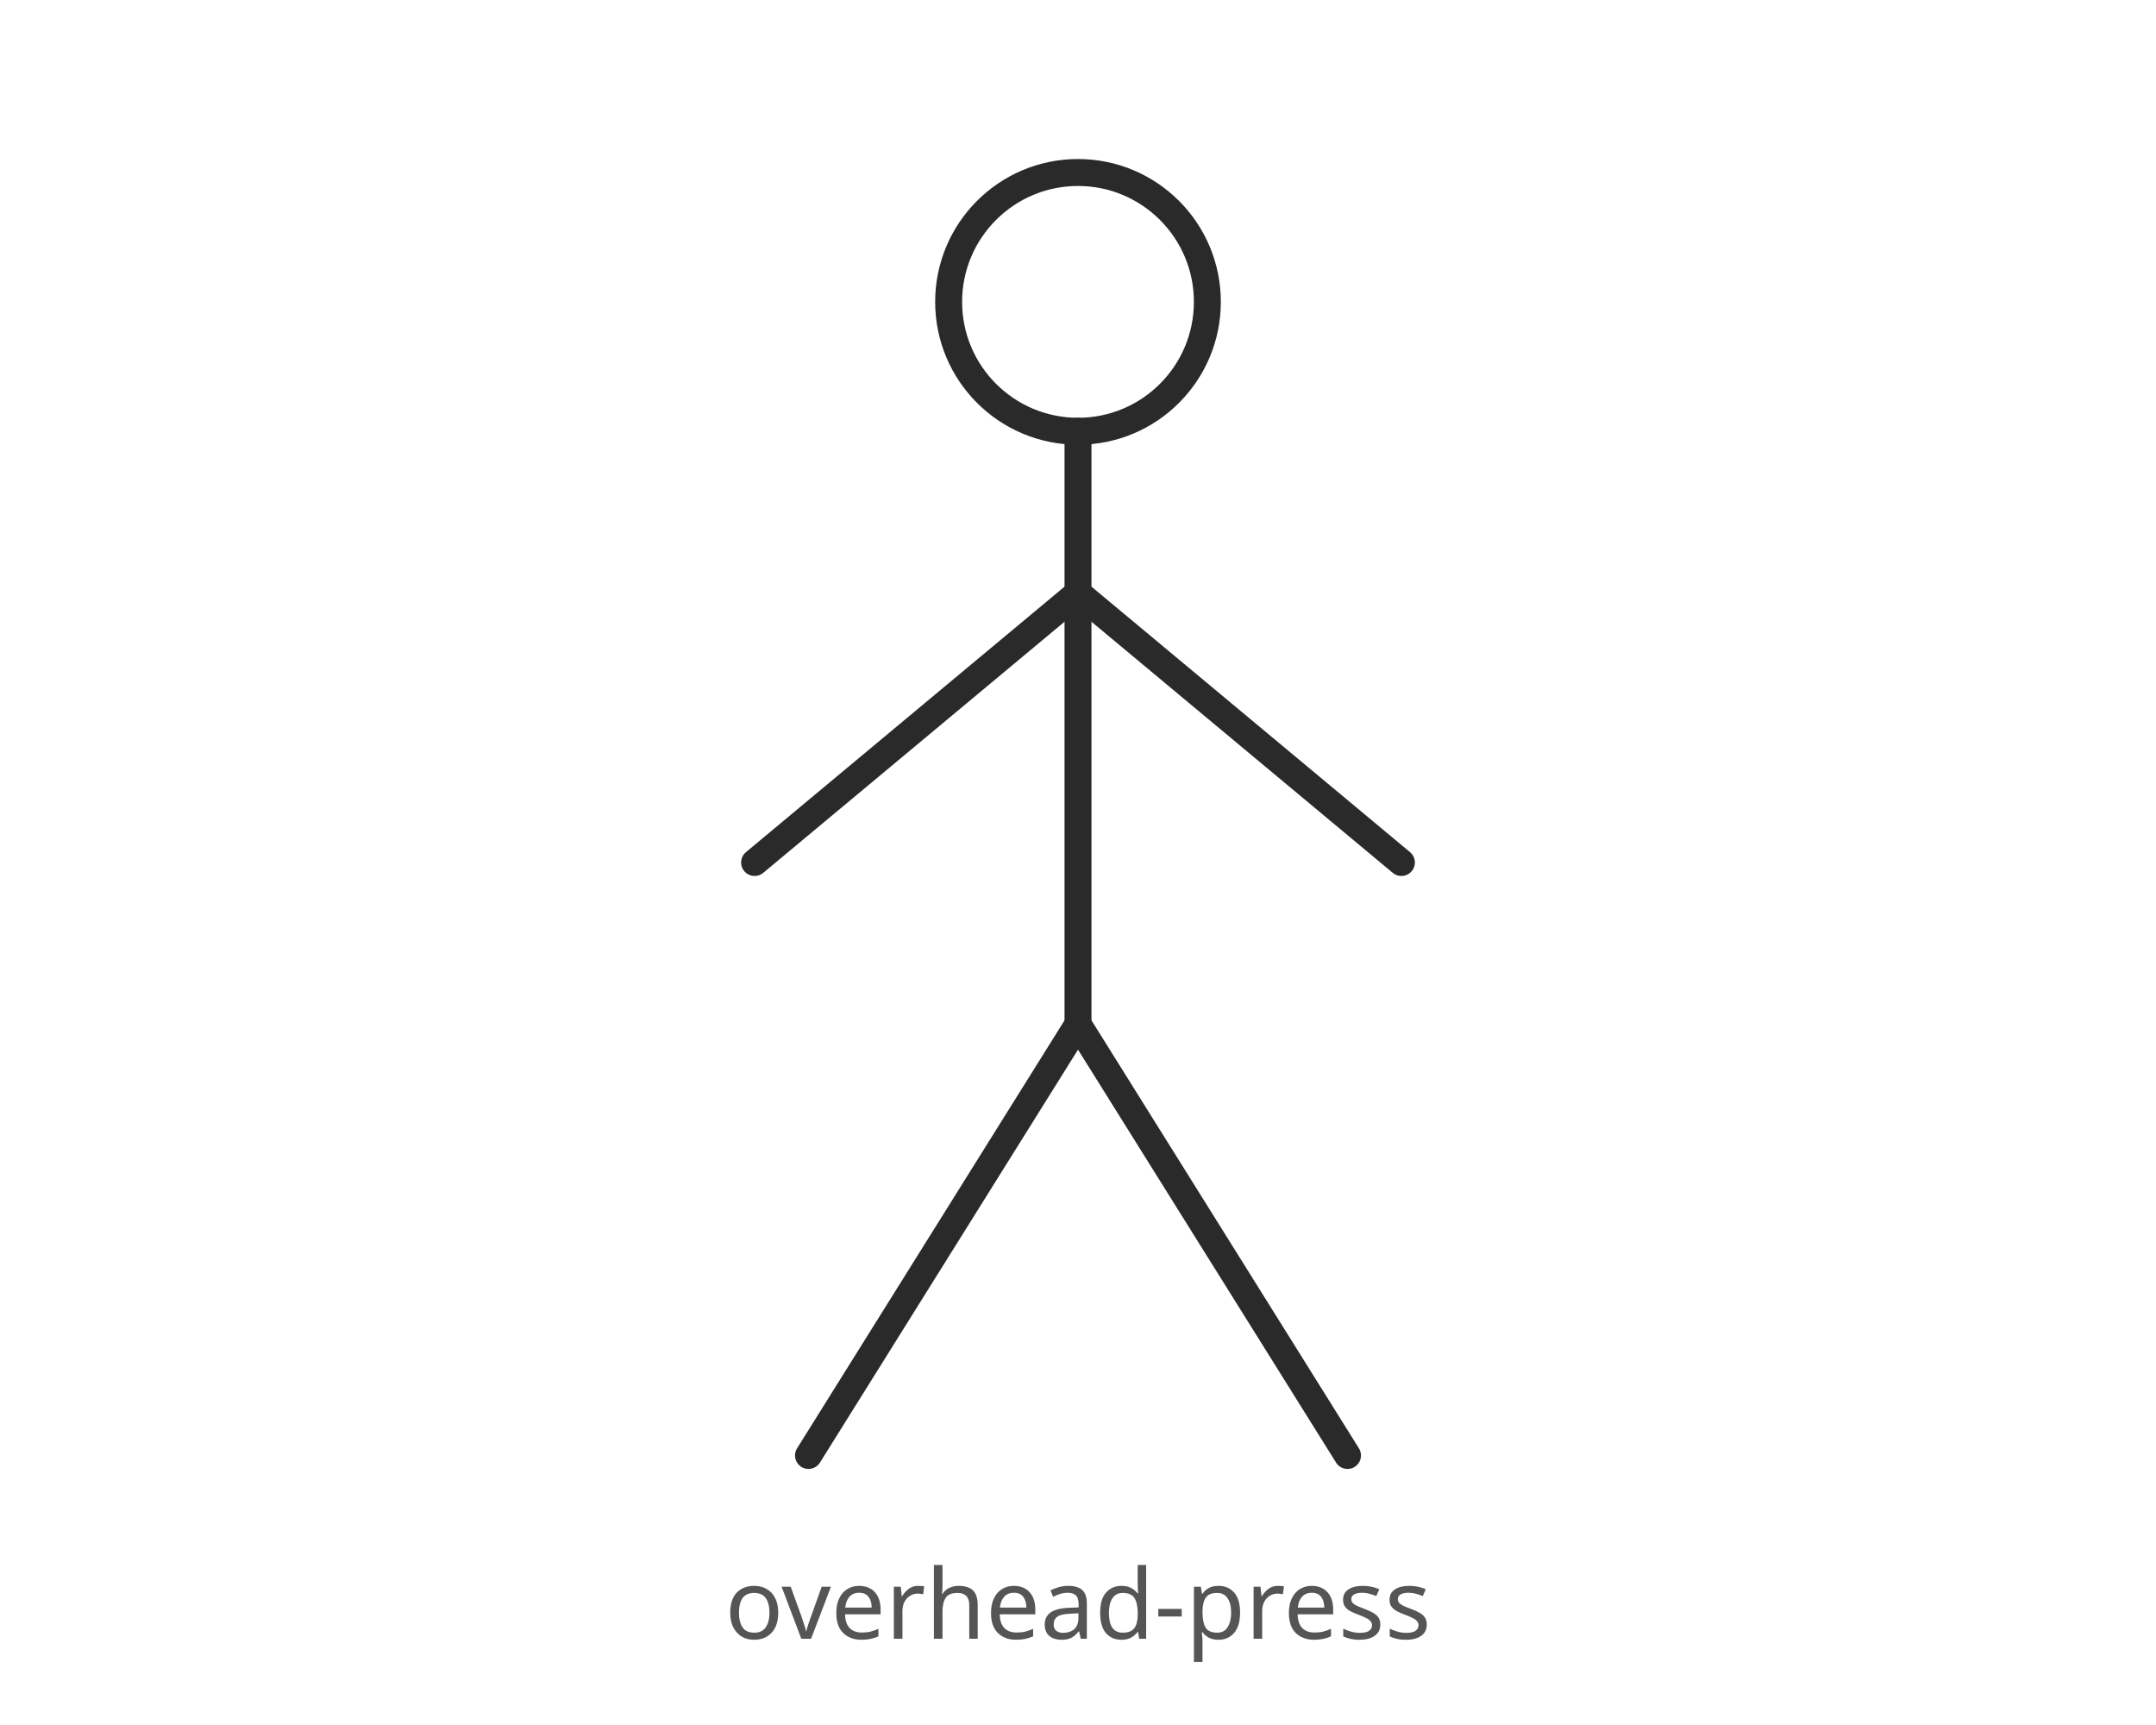
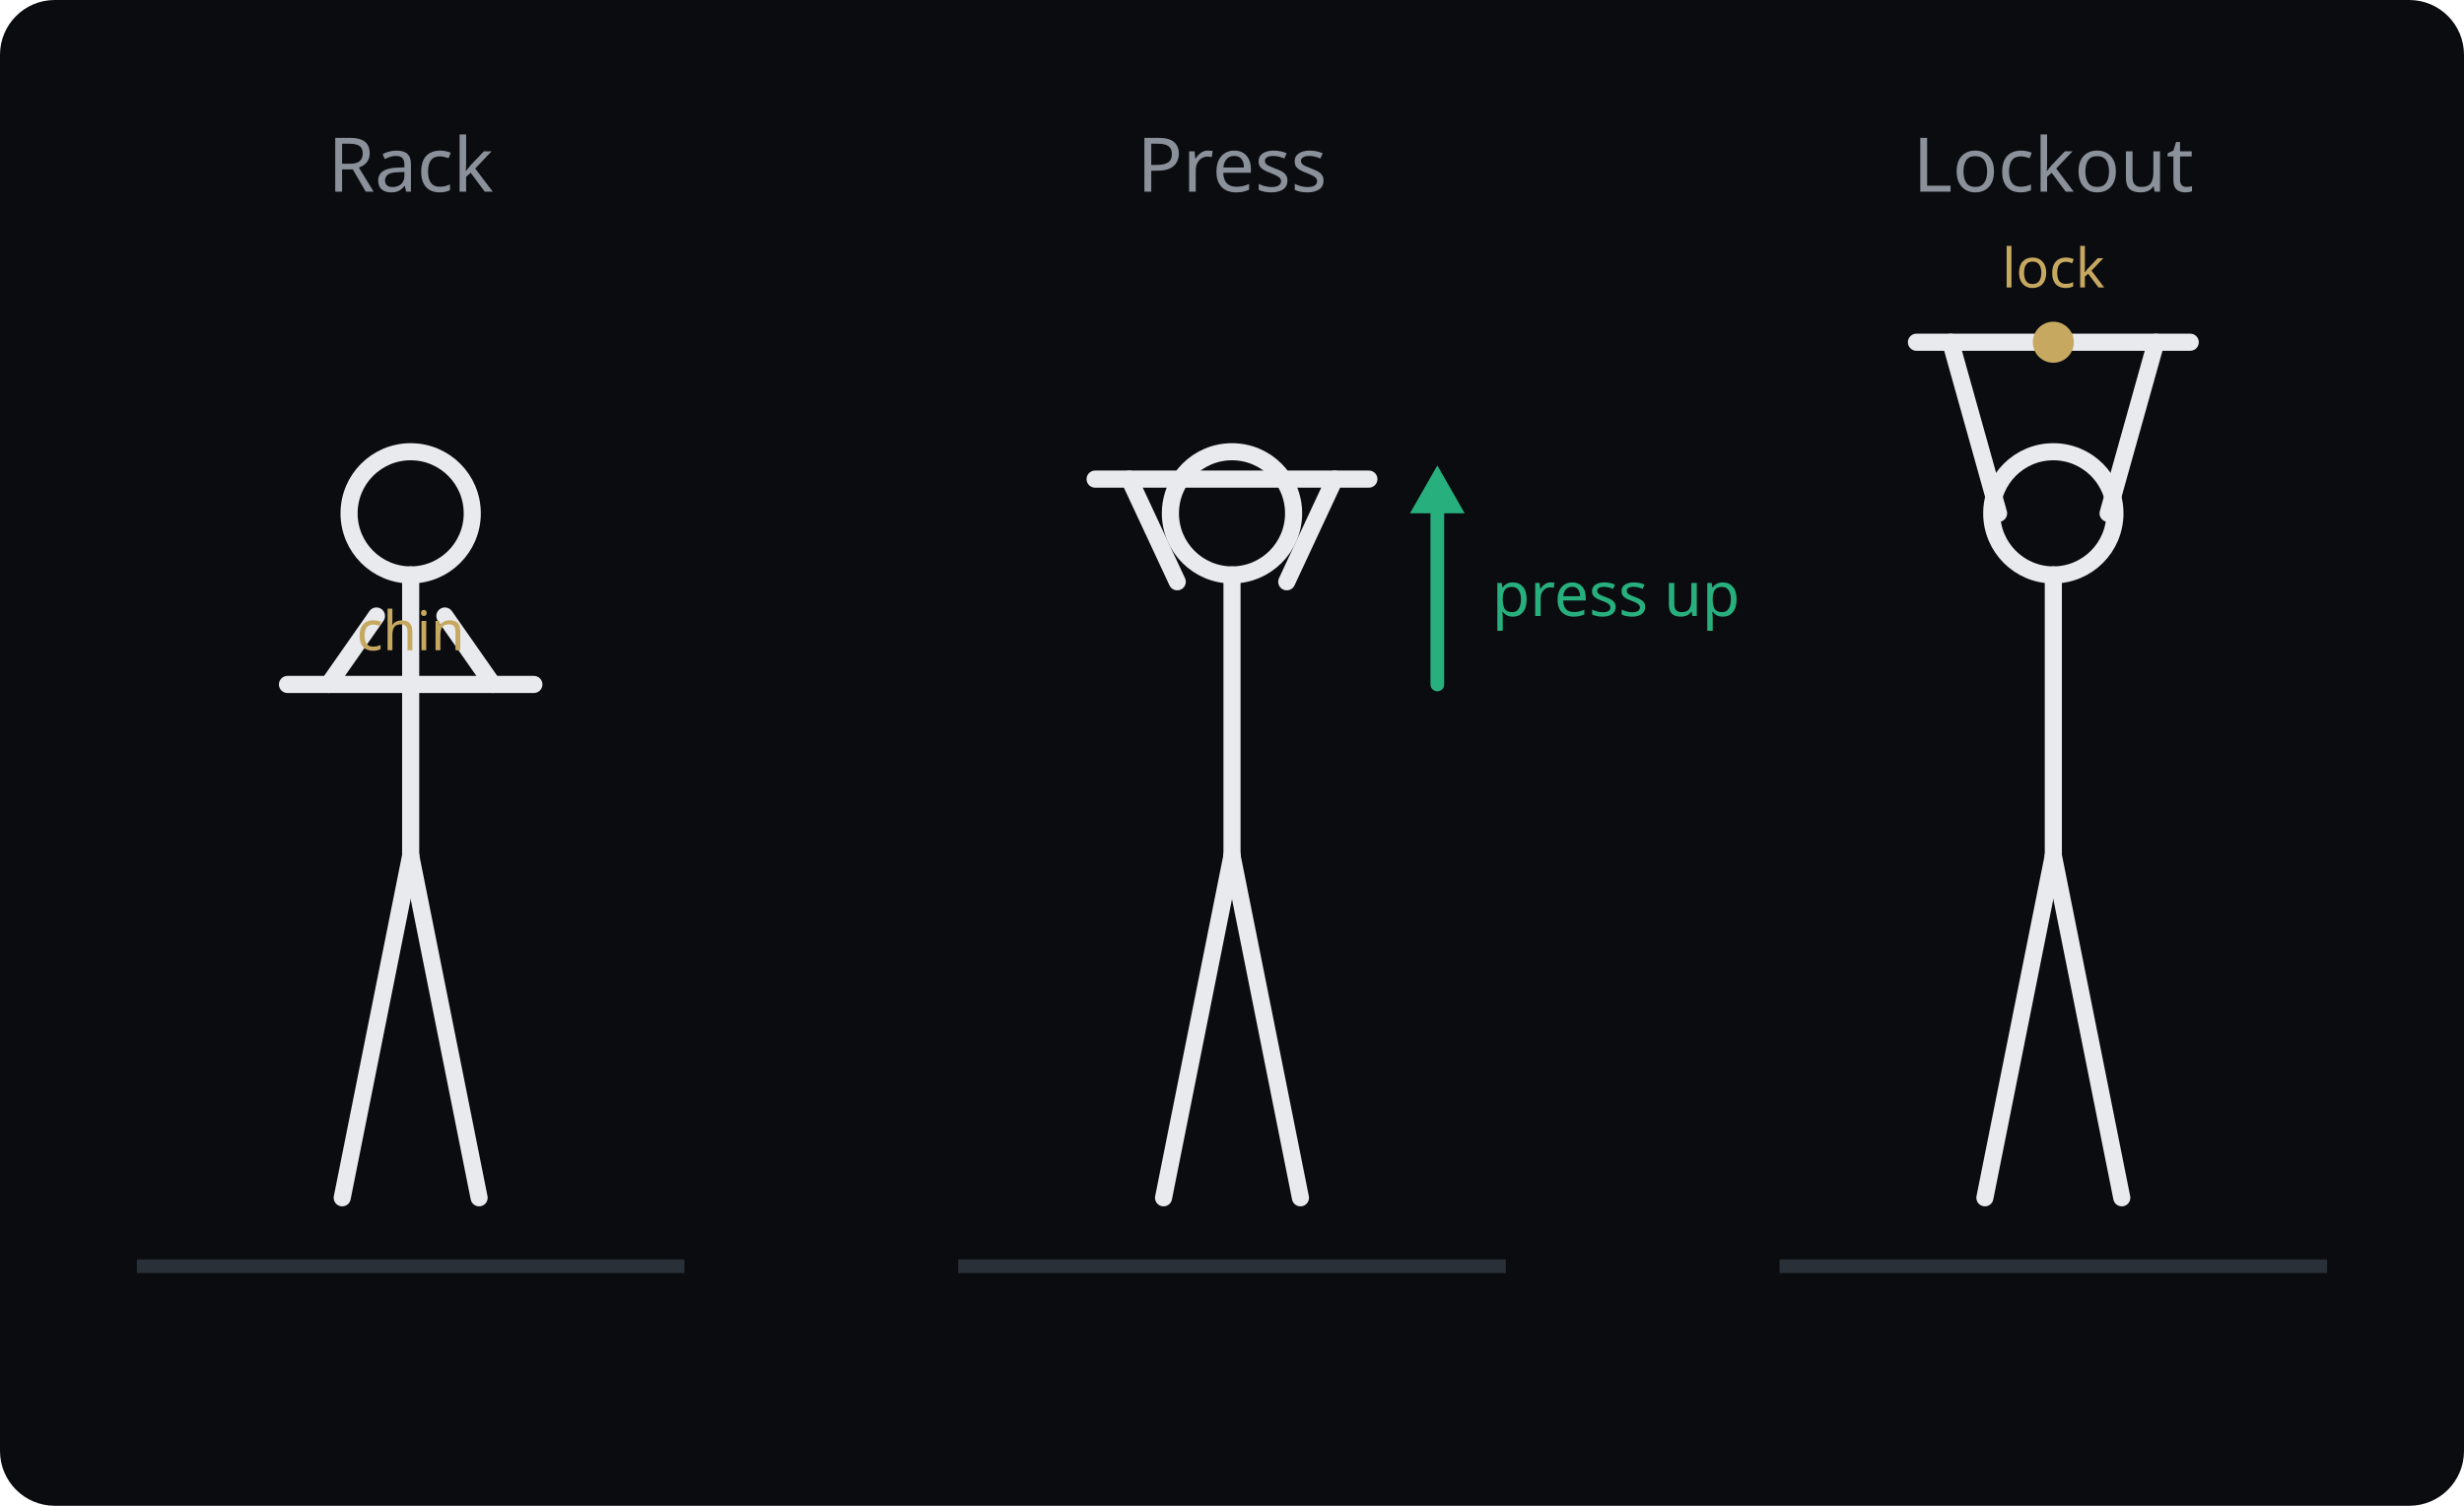
- <svg xmlns="http://www.w3.org/2000/svg" viewBox="0 0 200 160" fill="none" stroke="#2a2a2a" stroke-width="2.5" stroke-linecap="round" stroke-linejoin="round" role="img" aria-label="overhead-press form diagram">
-   <circle cx="100" cy="28" r="12" />
-   <line x1="100" y1="40" x2="100" y2="95" />
-   <line x1="100" y1="55" x2="70" y2="80" />
-   <line x1="100" y1="55" x2="130" y2="80" />
-   <line x1="100" y1="95" x2="75" y2="135" />
-   <line x1="100" y1="95" x2="125" y2="135" />
-   <text x="100" y="152" text-anchor="middle" fill="#555" stroke="none" font-family="system-ui,sans-serif" font-size="9">overhead-press</text>
+ <svg xmlns="http://www.w3.org/2000/svg" viewBox="0 0 360 220" fill="none" role="img" aria-label="Overhead press form: rack, press, lockout">
+   <rect width="360" height="220" fill="#0a0c10" rx="8" />
+   <text x="60" y="28" text-anchor="middle" fill="#8b919a" font-family="system-ui,sans-serif" font-size="11">Rack</text>
+   <text x="180" y="28" text-anchor="middle" fill="#8b919a" font-family="system-ui,sans-serif" font-size="11">Press</text>
+   <text x="300" y="28" text-anchor="middle" fill="#8b919a" font-family="system-ui,sans-serif" font-size="11">Lockout</text>
+   <line x1="20" y1="185" x2="100" y2="185" stroke="#2a3038" stroke-width="2" />
+   <line x1="140" y1="185" x2="220" y2="185" stroke="#2a3038" stroke-width="2" />
+   <line x1="260" y1="185" x2="340" y2="185" stroke="#2a3038" stroke-width="2" />
+   <g stroke="#e8eaed" stroke-width="2.5" stroke-linecap="round" stroke-linejoin="round">
+     <circle cx="60" cy="75" r="9" />
+     <line x1="60" y1="84" x2="60" y2="125" />
+     <line x1="42" y1="100" x2="78" y2="100" />
+     <line x1="48" y1="100" x2="55" y2="90" />
+     <line x1="72" y1="100" x2="65" y2="90" />
+     <line x1="60" y1="125" x2="50" y2="175" />
+     <line x1="60" y1="125" x2="70" y2="175" />
+   </g>
+   <text x="60" y="95" text-anchor="middle" fill="#c7a860" font-family="system-ui,sans-serif" font-size="8">chin</text>
+   <g stroke="#e8eaed" stroke-width="2.5" stroke-linecap="round" stroke-linejoin="round">
+     <circle cx="180" cy="75" r="9" />
+     <line x1="180" y1="84" x2="180" y2="125" />
+     <line x1="160" y1="70" x2="200" y2="70" />
+     <line x1="165" y1="70" x2="172" y2="85" />
+     <line x1="195" y1="70" x2="188" y2="85" />
+     <line x1="180" y1="125" x2="170" y2="175" />
+     <line x1="180" y1="125" x2="190" y2="175" />
+   </g>
+   <path d="M210 100 L210 75" stroke="#27b07d" stroke-width="2" stroke-linecap="round" />
+   <polygon points="206,75 210,68 214,75" fill="#27b07d" />
+   <text x="218" y="90" fill="#27b07d" font-family="system-ui,sans-serif" font-size="9">press up</text>
+   <g stroke="#e8eaed" stroke-width="2.5" stroke-linecap="round" stroke-linejoin="round">
+     <circle cx="300" cy="75" r="9" />
+     <line x1="300" y1="84" x2="300" y2="125" />
+     <line x1="280" y1="50" x2="320" y2="50" />
+     <line x1="285" y1="50" x2="292" y2="75" />
+     <line x1="315" y1="50" x2="308" y2="75" />
+     <line x1="300" y1="125" x2="290" y2="175" />
+     <line x1="300" y1="125" x2="310" y2="175" />
+   </g>
+   <circle cx="300" cy="50" r="3" fill="#c7a860" />
+   <text x="300" y="42" text-anchor="middle" fill="#c7a860" font-family="system-ui,sans-serif" font-size="8">lock</text>
</svg>
